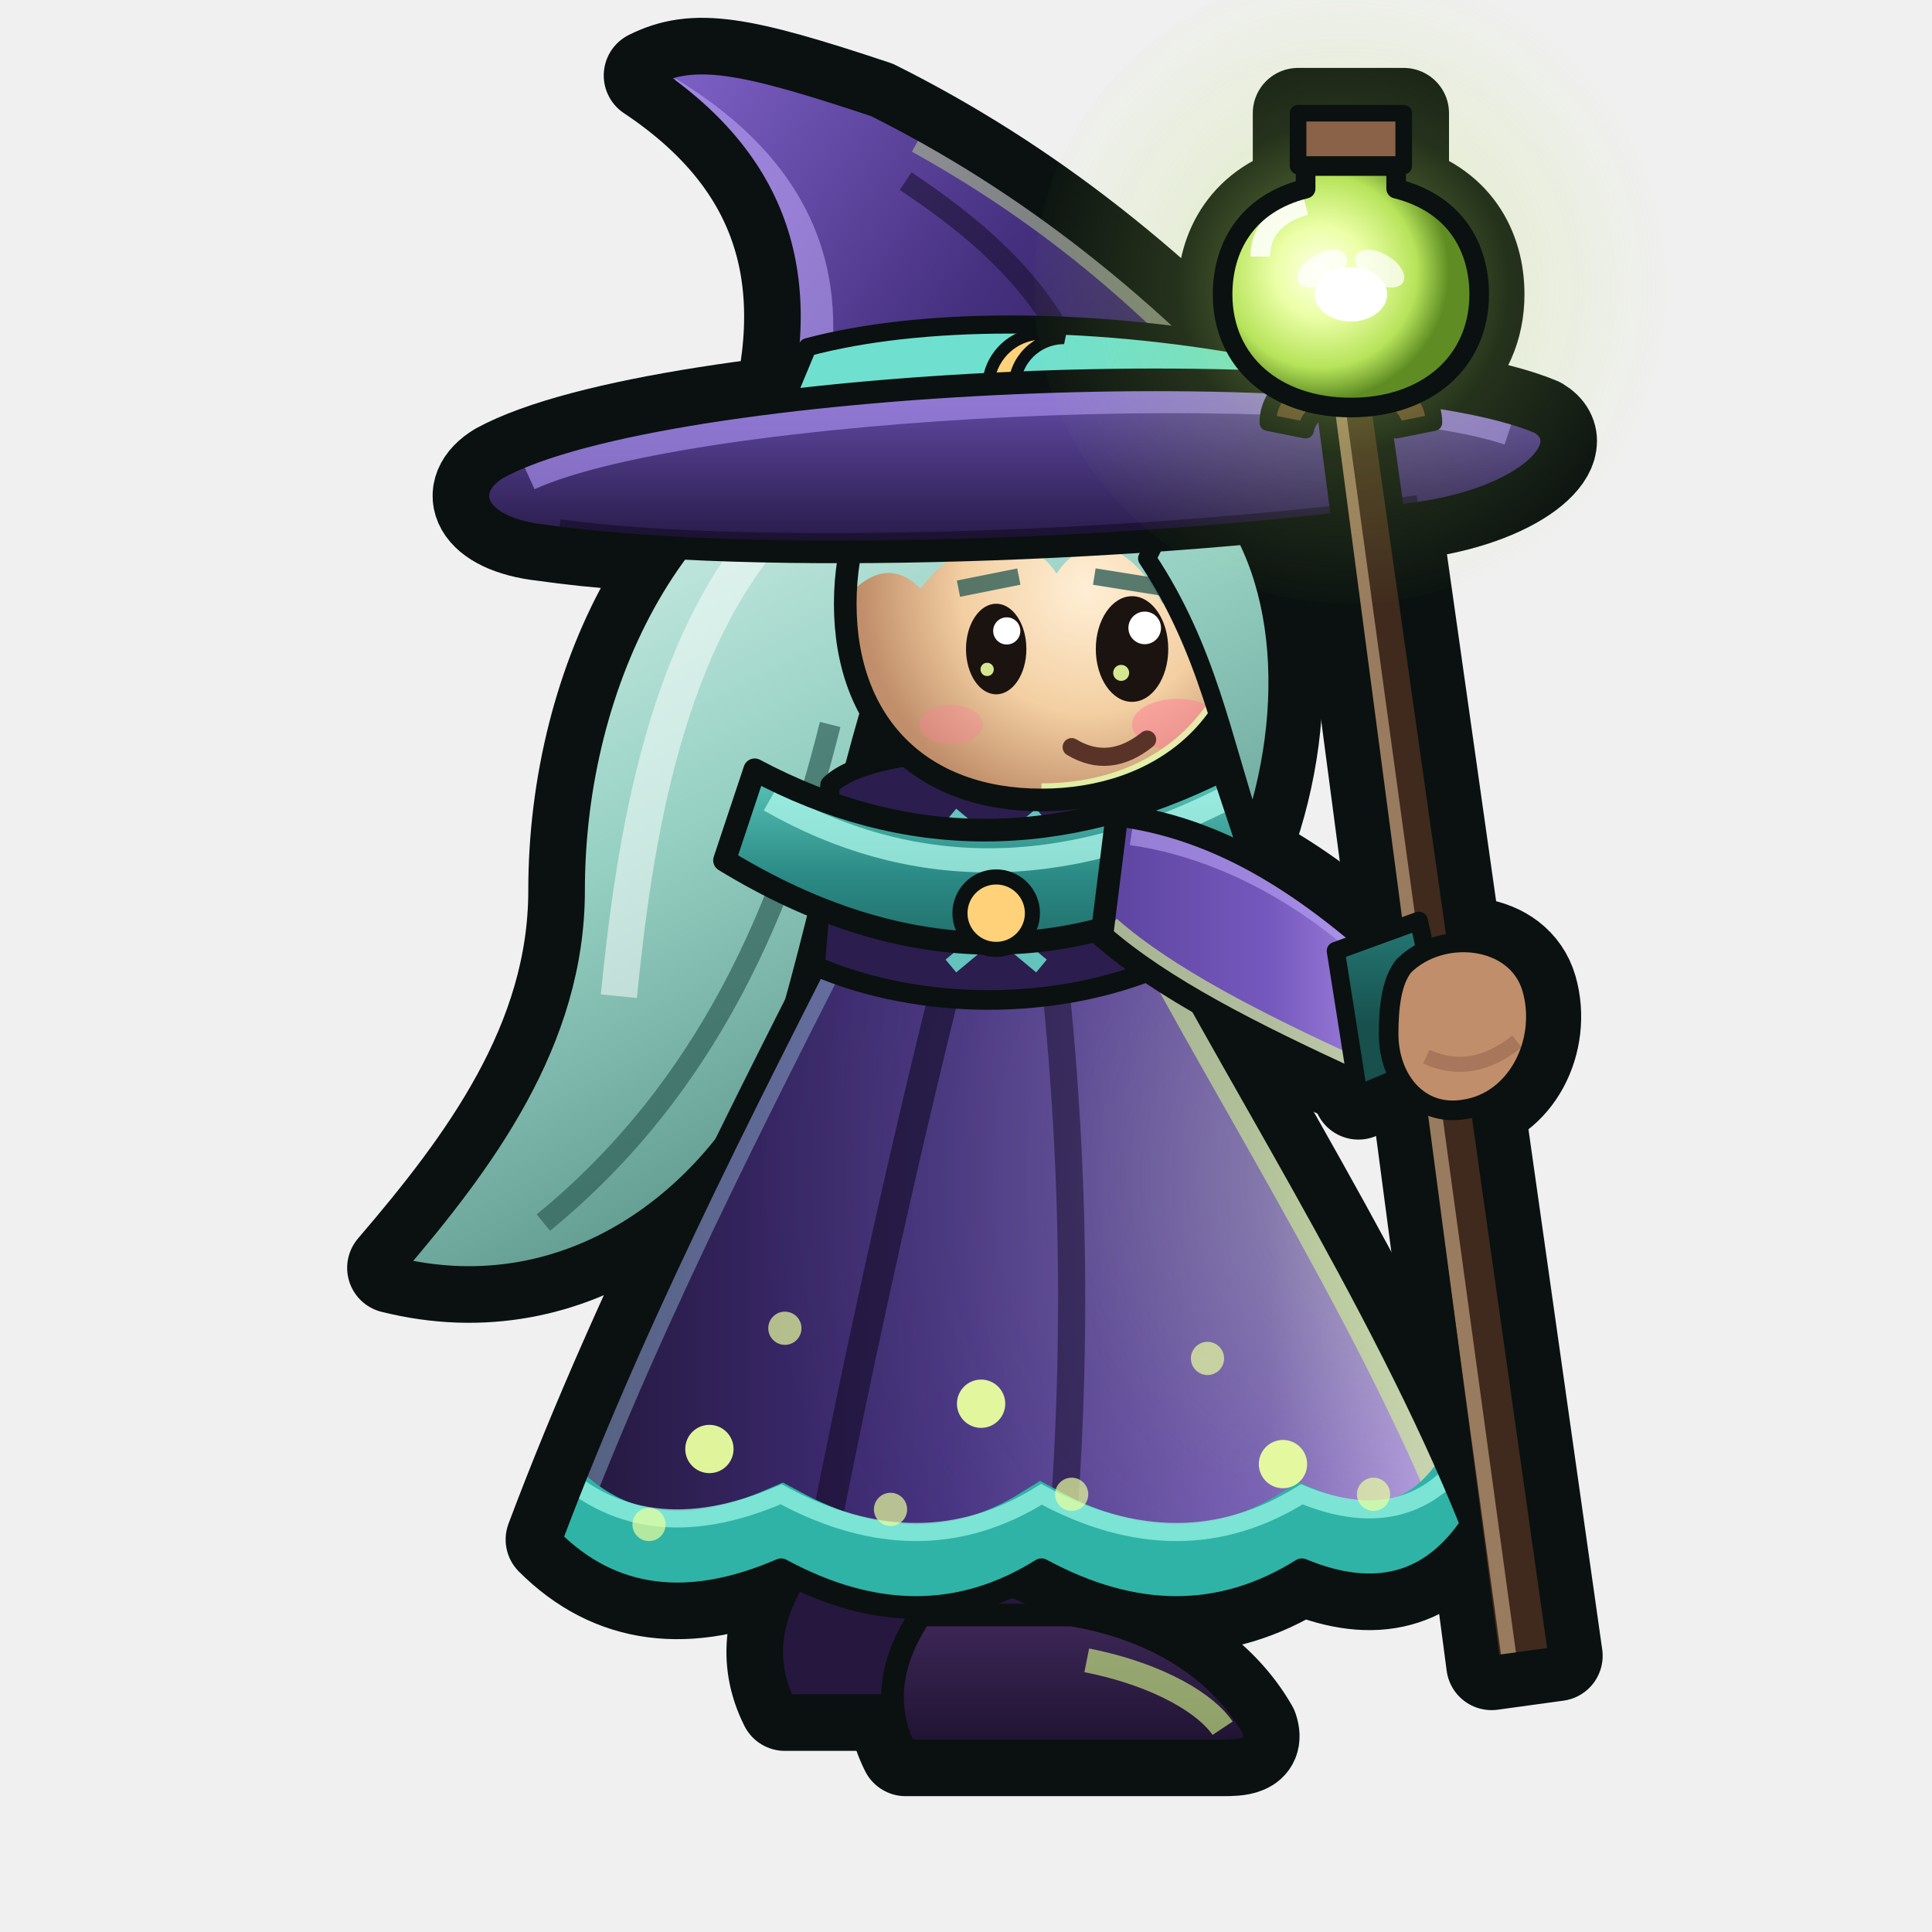
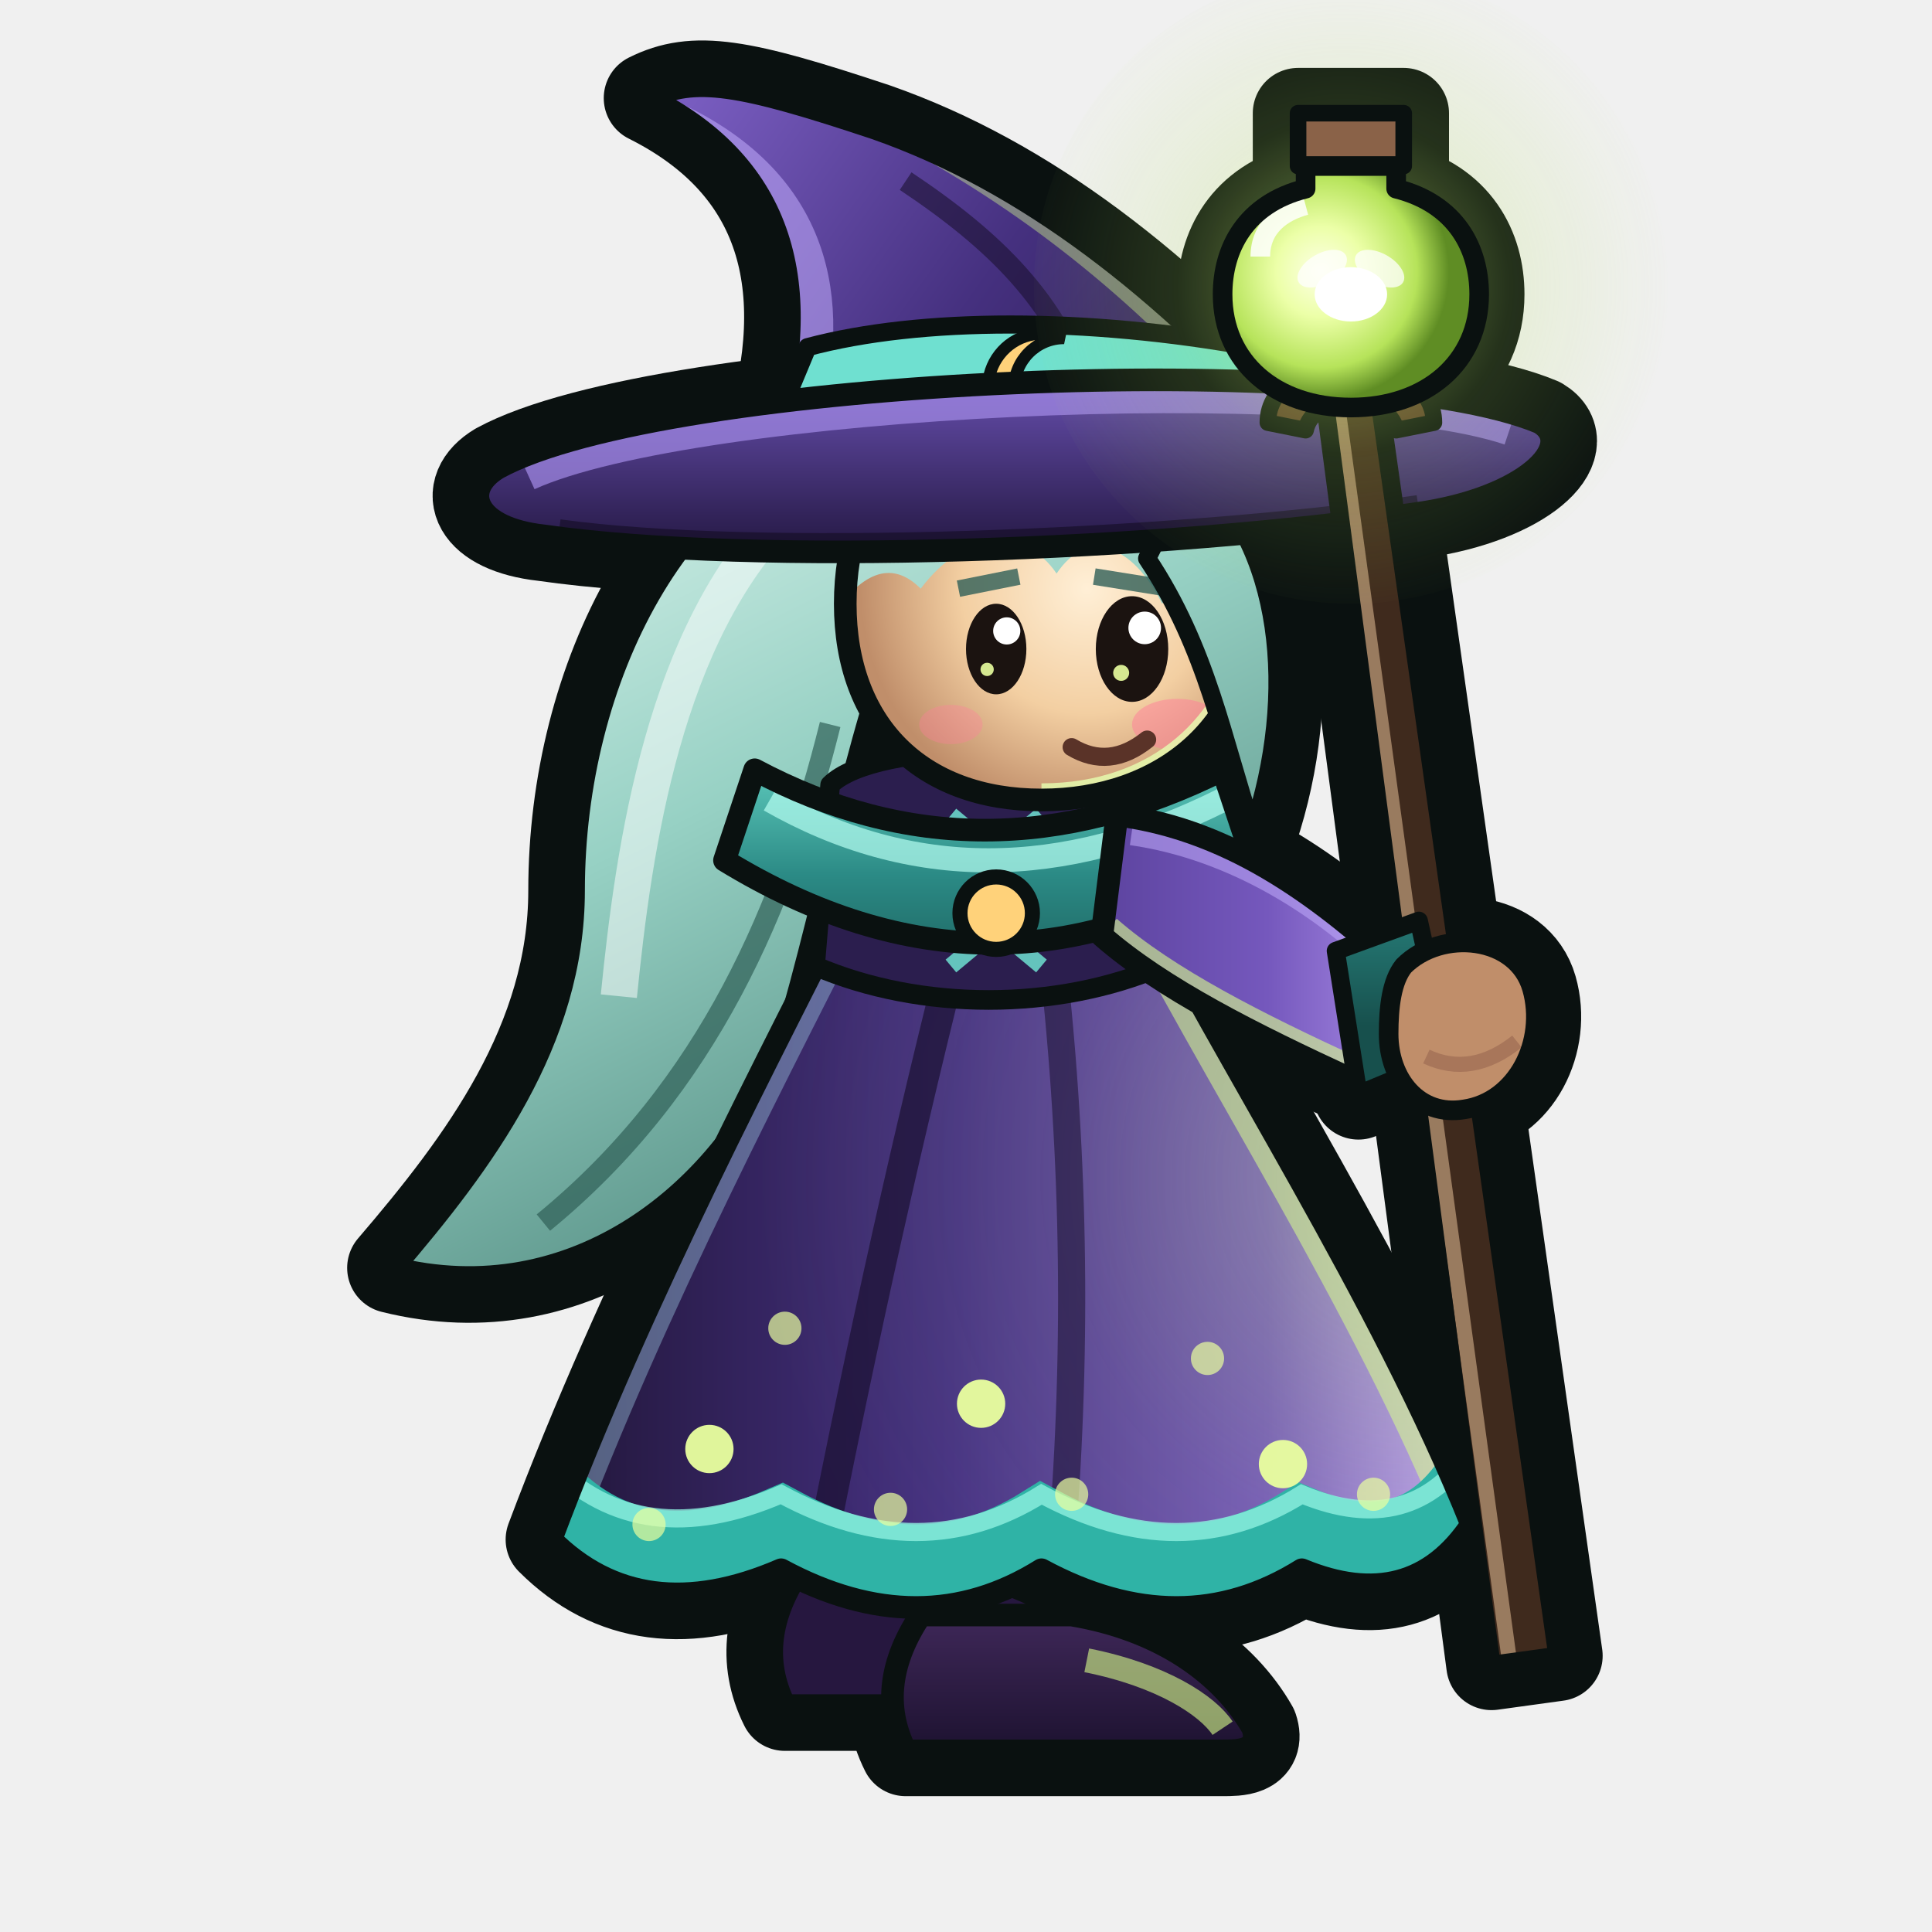
<svg xmlns="http://www.w3.org/2000/svg" viewBox="0 0 128 128" width="128" height="128">
  <defs>
    <linearGradient id="wt1-dress" gradientUnits="userSpaceOnUse" x1="36" y1="0" x2="96" y2="0">
      <stop offset="0" stop-color="#211638" />
      <stop offset="0.45" stop-color="#463184" />
      <stop offset="0.8" stop-color="#7558bd" />
      <stop offset="1" stop-color="#b99bf2" />
    </linearGradient>
    <linearGradient id="wt1-hat" gradientUnits="userSpaceOnUse" x1="44" y1="4" x2="86" y2="34">
      <stop offset="0" stop-color="#7f62c8" />
      <stop offset="0.5" stop-color="#45307f" />
      <stop offset="1" stop-color="#22163f" />
    </linearGradient>
    <linearGradient id="wt1-brim" gradientUnits="userSpaceOnUse" x1="0" y1="24" x2="0" y2="37">
      <stop offset="0" stop-color="#6d54b8" />
      <stop offset="1" stop-color="#22163f" />
    </linearGradient>
    <linearGradient id="wt1-teal" gradientUnits="userSpaceOnUse" x1="0" y1="48" x2="0" y2="68">
      <stop offset="0" stop-color="#6fe0d0" />
      <stop offset="0.5" stop-color="#2b8a85" />
      <stop offset="1" stop-color="#17504d" />
    </linearGradient>
    <linearGradient id="wt1-hair" gradientUnits="userSpaceOnUse" x1="30" y1="28" x2="60" y2="88">
      <stop offset="0" stop-color="#e2f7f1" />
      <stop offset="0.45" stop-color="#97d1c4" />
      <stop offset="1" stop-color="#467f75" />
    </linearGradient>
    <radialGradient id="wt1-skin" gradientUnits="userSpaceOnUse" cx="72" cy="39" r="15">
      <stop offset="0" stop-color="#ffefd6" />
      <stop offset="0.55" stop-color="#f3cfa2" />
      <stop offset="1" stop-color="#c08e6a" />
    </radialGradient>
    <radialGradient id="wt1-bottle" gradientUnits="userSpaceOnUse" cx="87.5" cy="18" r="8.5">
      <stop offset="0" stop-color="#fdffe6" />
      <stop offset="0.35" stop-color="#ecffa8" />
      <stop offset="0.75" stop-color="#b6e35a" />
      <stop offset="1" stop-color="#5f8d24" />
    </radialGradient>
    <radialGradient id="wt1-glow" gradientUnits="userSpaceOnUse" cx="89" cy="19" r="22">
      <stop offset="0" stop-color="#d8ff8a" stop-opacity="0.55" />
      <stop offset="0.5" stop-color="#b6e35a" stop-opacity="0.16" />
      <stop offset="1" stop-color="#b6e35a" stop-opacity="0" />
    </radialGradient>
    <radialGradient id="wt1-green" gradientUnits="userSpaceOnUse" cx="94" cy="78" r="44">
      <stop offset="0" stop-color="#c8ff7a" stop-opacity="0.3" />
      <stop offset="0.55" stop-color="#b6e35a" stop-opacity="0.08" />
      <stop offset="1" stop-color="#b6e35a" stop-opacity="0" />
    </radialGradient>
    <linearGradient id="wt1-staff" gradientUnits="userSpaceOnUse" x1="-2" y1="0" x2="2" y2="0">
      <stop offset="0" stop-color="#a37a5a" />
      <stop offset="1" stop-color="#3f2a1d" />
    </linearGradient>
    <linearGradient id="wt1-shoe" gradientUnits="userSpaceOnUse" x1="0" y1="104" x2="0" y2="116">
      <stop offset="0" stop-color="#4a2f66" />
      <stop offset="1" stop-color="#1d1230" />
    </linearGradient>
  </defs>
  <g>
    <path d="M 57 28 C 45 31 38 45 38 59 C 38 69 32 77 26 84 C 38 87 48 79 52 69 C 55 59 57 47 61 38 Z" fill="#0a1110" stroke="#0a1110" stroke-width="6" stroke-linejoin="round" stroke-linecap="round" />
    <path d="M 53 104 L 63 104 C 69 105 73 108 75 111.5 C 75.5 113 74 113 73 113 L 52 113 C 50.5 110 51 107 53 104 Z" fill="#0a1110" stroke="#0a1110" stroke-width="6" stroke-linejoin="round" stroke-linecap="round" />
    <path d="M 61 107 L 71 107 C 77 108 81 111 83 114.5 C 83.5 116 82 116 81 116 L 60 116 C 58.5 113 59 110 61 107 Z" fill="#0a1110" stroke="#0a1110" stroke-width="6" stroke-linejoin="round" stroke-linecap="round" />
    <path d="M 57 58 C 51 70 42.5 86 36.5 102 Q 42.5 108 51.75 104 Q 61 109 69 104 Q 78.25 109 86.25 104 Q 93.5 107 97.5 101 C 91.5 86 81 70 75 58 Z" fill="#0a1110" stroke="#0a1110" stroke-width="6" stroke-linejoin="round" stroke-linecap="round" />
    <path d="M 50 51 Q 65 59 81 51 L 83 57 Q 66 68 48 57 Z" fill="#0a1110" stroke="#0a1110" stroke-width="6" stroke-linejoin="round" stroke-linecap="round" />
    <path d="M 69 26 C 77 26 83 32 83 40 C 83 48 77 53 69 53 C 61 53 56 48 56 40 C 56 32 61 26 69 26 Z" fill="#0a1110" stroke="#0a1110" stroke-width="6" stroke-linejoin="round" stroke-linecap="round" />
    <path d="M 79 31 C 85 36 86 46 83 55 C 81 49 80 43 76 37 Z" fill="#0a1110" stroke="#0a1110" stroke-width="6" stroke-linejoin="round" stroke-linecap="round" />
-     <path d="M 51 29 C 54 19 52 11 43 5 C 46 3.5 49 4 58 7 C 68 12 77 19 86 29 Z" fill="#0a1110" stroke="#0a1110" stroke-width="6" stroke-linejoin="round" stroke-linecap="round" />
+     <path d="M 51 29 C 54 19 52 11 43 6.5 C 46 5 49 5.5 58 8.5 C 68 12 77 19 86 29 Z" fill="#0a1110" stroke="#0a1110" stroke-width="6" stroke-linejoin="round" stroke-linecap="round" />
    <path d="M 33 31 C 44 25 90 23 102 28 C 104.5 29.5 101 33 94 34 C 77 36.5 50 37.5 36 35.5 C 31.5 35 30.5 32.5 33 31 Z" fill="#0a1110" stroke="#0a1110" stroke-width="6" stroke-linejoin="round" stroke-linecap="round" />
    <path d="M 103.18 109.7 L 91.28 25.76 L 87.72 26.24 L 98.82 110.3 Z" fill="#0a1110" stroke="#0a1110" stroke-width="6" stroke-linejoin="round" stroke-linecap="round" />
    <path d="M 84 28 C 84 23 95 23 95 28 L 92.5 28.5 C 92 26 87 26 86.5 28.5 Z" fill="#0a1110" stroke="#0a1110" stroke-width="6" stroke-linejoin="round" stroke-linecap="round" />
    <path d="M 74 54 C 82 55 88 60 92.5 64 L 89.5 71.5 C 83 68.5 77 65.5 73 62 Z" fill="#0a1110" stroke="#0a1110" stroke-width="6" stroke-linejoin="round" stroke-linecap="round" />
    <path d="M 88.5 63 L 94 61 L 96 70 L 90 72.5 Z" fill="#0a1110" stroke="#0a1110" stroke-width="6" stroke-linejoin="round" stroke-linecap="round" />
    <path d="M 93 64 C 95.5 61.5 100.5 62 101.5 65.5 C 102.5 69 100.5 73 97 73.5 C 94 74 92 71.5 92 68.5 C 92 66.7 92.2 65 93 64 Z" fill="#0a1110" stroke="#0a1110" stroke-width="6" stroke-linejoin="round" stroke-linecap="round" />
    <path d="M 86 7.5 L 93 7.5 L 93 11 L 86 11 Z" fill="#0a1110" stroke="#0a1110" stroke-width="6" stroke-linejoin="round" stroke-linecap="round" />
    <path d="M 86.5 11 L 92.5 11 L 92.5 12.5 C 96.5 13.5 98 16.5 98 19.5 C 98 24 94.5 27 89.5 27 C 84.5 27 81 24 81 19.5 C 81 16.5 82.5 13.5 86.5 12.5 Z" fill="#0a1110" stroke="#0a1110" stroke-width="6" stroke-linejoin="round" stroke-linecap="round" />
  </g>
  <g>
    <g>
      <path d="M 57 28 C 45 31 38 45 38 59 C 38 69 32 77 26 84 C 38 87 48 79 52 69 C 55 59 57 47 61 38 Z" fill="url(#wt1-hair)" />
      <clipPath id="wt1-c0">
        <path d="M 57 28 C 45 31 38 45 38 59 C 38 69 32 77 26 84 C 38 87 48 79 52 69 C 55 59 57 47 61 38 Z" />
      </clipPath>
      <g clip-path="url(#wt1-c0)">
        <path d="M 52 34 C 44 42 42 56 41 66" fill="none" stroke="#ffffff" stroke-width="2.4" opacity="0.5" />
        <path d="M 55 48 C 52 60 47 72 36 81" fill="none" stroke="#2f5f57" stroke-width="1.4" opacity="0.7" />
      </g>
      <path d="M 57 28 C 45 31 38 45 38 59 C 38 69 32 77 26 84 C 38 87 48 79 52 69 C 55 59 57 47 61 38 Z" fill="none" stroke="#0a1110" stroke-width="1.5" stroke-linejoin="round" stroke-linecap="round" />
    </g>
    <g>
      <path d="M 53 104 L 63 104 C 69 105 73 108 75 111.5 C 75.5 113 74 113 73 113 L 52 113 C 50.5 110 51 107 53 104 Z" fill="#26173f" />
      <path d="M 53 104 L 63 104 C 69 105 73 108 75 111.5 C 75.5 113 74 113 73 113 L 52 113 C 50.5 110 51 107 53 104 Z" fill="none" stroke="#0a1110" stroke-width="1.5" stroke-linejoin="round" stroke-linecap="round" />
    </g>
    <g>
      <path d="M 61 107 L 71 107 C 77 108 81 111 83 114.5 C 83.5 116 82 116 81 116 L 60 116 C 58.5 113 59 110 61 107 Z" fill="url(#wt1-shoe)" />
      <clipPath id="wt1-c2">
        <path d="M 61 107 L 71 107 C 77 108 81 111 83 114.5 C 83.5 116 82 116 81 116 L 60 116 C 58.5 113 59 110 61 107 Z" />
      </clipPath>
      <g clip-path="url(#wt1-c2)">
        <path d="M 72 110 C 77 111 80 113 81 114.5" fill="none" stroke="#d8ff8a" stroke-width="1.6" opacity="0.6" />
      </g>
      <path d="M 61 107 L 71 107 C 77 108 81 111 83 114.5 C 83.5 116 82 116 81 116 L 60 116 C 58.5 113 59 110 61 107 Z" fill="none" stroke="#0a1110" stroke-width="1.5" stroke-linejoin="round" stroke-linecap="round" />
    </g>
    <g>
      <path d="M 57 58 C 51 70 42.5 86 36.5 102 Q 42.5 108 51.75 104 Q 61 109 69 104 Q 78.25 109 86.25 104 Q 93.5 107 97.5 101 C 91.5 86 81 70 75 58 Z" fill="url(#wt1-dress)" />
      <clipPath id="wt1-c3">
        <path d="M 57 58 C 51 70 42.5 86 36.5 102 Q 42.5 108 51.75 104 Q 61 109 69 104 Q 78.25 109 86.25 104 Q 93.5 107 97.5 101 C 91.5 86 81 70 75 58 Z" />
      </clipPath>
      <g clip-path="url(#wt1-c3)">
        <rect x="40" y="58" width="70" height="60" fill="url(#wt1-green)" />
        <path d="M 63 64 Q 58 84 53.75 106" fill="none" stroke="#1a1030" stroke-width="2" opacity="0.7" />
        <path d="M 70 66 Q 72 86 70 106" fill="none" stroke="#1a1030" stroke-width="1.8" opacity="0.55" />
        <path d="M 75 58 C 81 70 91.5 86 97.5 101" fill="none" stroke="#d8ff8a" stroke-width="4" opacity="0.55" />
        <path d="M 57 58 C 51 70 42.5 86 36.5 102" fill="none" stroke="#9fd0e6" stroke-width="3.5" opacity="0.4" />
        <path d="M 36.5 102 Q 42.5 108 51.75 104 Q 61 109 69 104 Q 78.25 109 86.25 104 Q 93.5 107 97.5 101" fill="none" stroke="#2fb3a6" stroke-width="5" transform="translate(0 -3)" />
        <path d="M 36.5 102 Q 42.5 108 51.75 104 Q 61 109 69 104 Q 78.25 109 86.25 104 Q 93.5 107 97.5 101" fill="none" stroke="#8ff0e0" stroke-width="1.2" opacity="0.8" transform="translate(0 -5)" />
        <circle cx="47" cy="96" r="1.6" fill="#e9ff9e" opacity="0.95" />
        <circle cx="59" cy="100" r="1.1" fill="#e9ff9e" opacity="0.7" />
        <circle cx="71" cy="99" r="1.1" fill="#e9ff9e" opacity="0.7" />
        <circle cx="85" cy="97" r="1.6" fill="#e9ff9e" opacity="0.95" />
        <circle cx="52" cy="88" r="1.1" fill="#e9ff9e" opacity="0.7" />
        <circle cx="80" cy="90" r="1.1" fill="#e9ff9e" opacity="0.7" />
        <circle cx="65" cy="93" r="1.6" fill="#e9ff9e" opacity="0.95" />
        <circle cx="91" cy="99" r="1.1" fill="#e9ff9e" opacity="0.7" />
        <circle cx="43" cy="101" r="1.1" fill="#e9ff9e" opacity="0.7" />
      </g>
      <path d="M 57 58 C 51 70 42.5 86 36.5 102 Q 42.5 108 51.75 104 Q 61 109 69 104 Q 78.25 109 86.25 104 Q 93.5 107 97.5 101 C 91.5 86 81 70 75 58 Z" fill="none" stroke="#0a1110" stroke-width="1.5" stroke-linejoin="round" stroke-linecap="round" />
    </g>
    <g>
      <path d="M 55 52 C 58 49 72 49 76 52 L 77 64 C 70 67 61 67 54 64 Z" fill="#2b1e4e" />
      <clipPath id="wt1-c4">
        <path d="M 55 52 C 58 49 72 49 76 52 L 77 64 C 70 67 61 67 54 64 Z" />
      </clipPath>
      <g clip-path="url(#wt1-c4)">
        <path d="M 63 54 L 69 59 M 69 54 L 63 59 M 63 59 L 69 64 M 69 59 L 63 64" stroke="#6fe0d0" stroke-width="1.1" opacity="0.85" />
        <path d="M 76 53 L 77 64" stroke="#d8ff8a" stroke-width="2" opacity="0.5" />
      </g>
      <path d="M 55 52 C 58 49 72 49 76 52 L 77 64 C 70 67 61 67 54 64 Z" fill="none" stroke="#0a1110" stroke-width="1.3" stroke-linejoin="round" stroke-linecap="round" />
    </g>
    <g>
      <path d="M 50 51 Q 65 59 81 51 L 83 57 Q 66 68 48 57 Z" fill="url(#wt1-teal)" />
      <clipPath id="wt1-c5">
        <path d="M 50 51 Q 65 59 81 51 L 83 57 Q 66 68 48 57 Z" />
      </clipPath>
      <g clip-path="url(#wt1-c5)">
        <path d="M 51 53 Q 65 61 81 53" fill="none" stroke="#b6fff2" stroke-width="1.6" opacity="0.7" />
      </g>
      <path d="M 50 51 Q 65 59 81 51 L 83 57 Q 66 68 48 57 Z" fill="none" stroke="#0a1110" stroke-width="1.5" stroke-linejoin="round" stroke-linecap="round" />
      <circle cx="66" cy="60.5" r="2.4" fill="#ffd27a" stroke="#0a1110" stroke-width="1" />
    </g>
    <g>
      <path d="M 69 26 C 77 26 83 32 83 40 C 83 48 77 53 69 53 C 61 53 56 48 56 40 C 56 32 61 26 69 26 Z" fill="url(#wt1-skin)" />
      <clipPath id="wt1-c6">
        <path d="M 69 26 C 77 26 83 32 83 40 C 83 48 77 53 69 53 C 61 53 56 48 56 40 C 56 32 61 26 69 26 Z" />
      </clipPath>
      <g clip-path="url(#wt1-c6)">
        <path d="M 55 39 C 58 30 70 27 84 34 C 81 36 79 37 77 40 C 75 36 72 35 70 38 C 68 35 64 35 61 39 C 59 37 57 38 55 41 Z" fill="url(#wt1-hair)" />
        <ellipse cx="66" cy="43" rx="2" ry="3" fill="#1b1310" />
        <circle cx="66.7" cy="41.8" r="0.9" fill="#ffffff" />
        <circle cx="65.4" cy="44.35" r="0.44" fill="#e9ff9e" opacity="0.9" />
        <ellipse cx="75" cy="43" rx="2.4" ry="3.5" fill="#1b1310" />
        <circle cx="75.84" cy="41.6" r="1.08" fill="#ffffff" />
        <circle cx="74.28" cy="44.58" r="0.53" fill="#e9ff9e" opacity="0.9" />
        <path d="M 63.5 39 L 67.5 38.2 M 72.5 38.2 L 77.5 39" stroke="#2f5f57" stroke-width="1.1" opacity="0.8" />
        <ellipse cx="78" cy="48" rx="3" ry="1.7" fill="#ff7d9a" opacity="0.5" />
        <ellipse cx="63" cy="48" rx="2.1" ry="1.3" fill="#ff7d9a" opacity="0.35" />
        <path d="M 71 49.5 Q 73.5 51 76 49" fill="none" stroke="#5a3328" stroke-width="1.2" stroke-linecap="round" />
        <path d="M 83 42 C 82 48 77 53 69 53" fill="none" stroke="#e6ffb0" stroke-width="2.2" opacity="0.8" />
      </g>
      <path d="M 69 26 C 77 26 83 32 83 40 C 83 48 77 53 69 53 C 61 53 56 48 56 40 C 56 32 61 26 69 26 Z" fill="none" stroke="#0a1110" stroke-width="1.5" stroke-linejoin="round" stroke-linecap="round" />
    </g>
    <g>
      <path d="M 79 31 C 85 36 86 46 83 55 C 81 49 80 43 76 37 Z" fill="url(#wt1-hair)" />
      <path d="M 79 31 C 85 36 86 46 83 55 C 81 49 80 43 76 37 Z" fill="none" stroke="#0a1110" stroke-width="1.2" stroke-linejoin="round" stroke-linecap="round" />
    </g>
    <g>
-       <path d="M 51 29 C 54 19 52 11 43 5 C 46 3.5 49 4 58 7 C 68 12 77 19 86 29 Z" fill="url(#wt1-hat)" />
+       <path d="M 51 29 C 54 19 52 11 43 6.5 C 46 5 49 5.5 58 8.5 C 68 12 77 19 86 29 Z" fill="url(#wt1-hat)" />
      <clipPath id="wt1-c8">
-         <path d="M 51 29 C 54 19 52 11 43 5 C 46 3.5 49 4 58 7 C 68 12 77 19 86 29 Z" />
+         <path d="M 51 29 C 54 19 52 11 43 6.5 C 46 5 49 5.5 58 8.5 C 68 12 77 19 86 29 Z" />
      </clipPath>
      <g clip-path="url(#wt1-c8)">
-         <path d="M 53 27 C 55 19 53 12 44 6.5" fill="none" stroke="#b9a3f5" stroke-width="3" opacity="0.6" />
+         <path d="M 53 27 C 55 19 53 12 44 8" fill="none" stroke="#b9a3f5" stroke-width="3" opacity="0.6" />
        <path d="M 60 12 C 66 16 70 20 72 26" fill="none" stroke="#1a1030" stroke-width="1.4" opacity="0.6" />
        <path d="M 84 28 C 77 20 70 14 61 9" fill="none" stroke="#d8ff8a" stroke-width="2.4" opacity="0.4" />
      </g>
-       <path d="M 51 29 C 54 19 52 11 43 5 C 46 3.5 49 4 58 7 C 68 12 77 19 86 29 Z" fill="none" stroke="#0a1110" stroke-width="1.5" stroke-linejoin="round" stroke-linecap="round" />
+       <path d="M 51 29 C 54 19 52 11 43 6.5 C 46 5 49 5.5 58 8.5 C 68 12 77 19 86 29 Z" fill="none" stroke="#0a1110" stroke-width="1.5" stroke-linejoin="round" stroke-linecap="round" />
    </g>
    <g>
      <path d="M 51 29 L 86 29 L 83 23 C 72 21 61 21 53.5 23 Z" fill="url(#wt1-teal)" />
      <clipPath id="wt1-c9">
        <path d="M 51 29 L 86 29 L 83 23 C 72 21 61 21 53.5 23 Z" />
      </clipPath>
      <g clip-path="url(#wt1-c9)">
        <path d="M 70.5 22.4 A 3.6 3.6 0 1 0 70.5 29 A 2.6 2.6 0 1 1 70.5 22.4 Z" fill="#ffd27a" stroke="#0a1110" stroke-width="0.8" />
      </g>
      <path d="M 51 29 L 86 29 L 83 23 C 72 21 61 21 53.5 23 Z" fill="none" stroke="#0a1110" stroke-width="1.2" stroke-linejoin="round" stroke-linecap="round" />
    </g>
    <g>
      <path d="M 33 31 C 44 25 90 23 102 28 C 104.5 29.5 101 33 94 34 C 77 36.5 50 37.5 36 35.5 C 31.5 35 30.5 32.5 33 31 Z" fill="url(#wt1-brim)" />
      <clipPath id="wt1-c10">
        <path d="M 33 31 C 44 25 90 23 102 28 C 104.5 29.5 101 33 94 34 C 77 36.5 50 37.5 36 35.5 C 31.5 35 30.5 32.5 33 31 Z" />
      </clipPath>
      <g clip-path="url(#wt1-c10)">
        <path d="M 35 31.5 C 46 26.5 88 24.5 100 28.5" fill="none" stroke="#a48be8" stroke-width="2" opacity="0.7" />
        <path d="M 94 33.8 C 77 36.2 50 37.2 37 35.4" fill="none" stroke="#120b22" stroke-width="2" opacity="0.6" />
      </g>
      <path d="M 33 31 C 44 25 90 23 102 28 C 104.5 29.5 101 33 94 34 C 77 36.5 50 37.5 36 35.5 C 31.5 35 30.5 32.5 33 31 Z" fill="none" stroke="#0a1110" stroke-width="1.5" stroke-linejoin="round" stroke-linecap="round" />
    </g>
    <g>
      <path d="M 103.18 109.7 L 91.28 25.76 L 87.72 26.24 L 98.82 110.3 Z" fill="url(#wt1-staff)" />
      <clipPath id="wt1-c11">
        <path d="M 103.18 109.7 L 91.28 25.76 L 87.72 26.24 L 98.82 110.3 Z" />
      </clipPath>
      <g clip-path="url(#wt1-c11)">
        <path d="M 100 110 L 88.5 26" stroke="#d6b08a" stroke-width="1" opacity="0.6" />
      </g>
      <path d="M 103.18 109.7 L 91.28 25.76 L 87.72 26.24 L 98.82 110.3 Z" fill="none" stroke="#0a1110" stroke-width="1.2" stroke-linejoin="round" stroke-linecap="round" />
    </g>
    <g>
      <path d="M 84 28 C 84 23 95 23 95 28 L 92.5 28.5 C 92 26 87 26 86.5 28.5 Z" fill="#5a3d2a" />
      <path d="M 84 28 C 84 23 95 23 95 28 L 92.5 28.5 C 92 26 87 26 86.5 28.5 Z" fill="none" stroke="#0a1110" stroke-width="1.1" stroke-linejoin="round" stroke-linecap="round" />
    </g>
    <g>
      <path d="M 74 54 C 82 55 88 60 92.5 64 L 89.5 71.5 C 83 68.5 77 65.5 73 62 Z" fill="url(#wt1-dress)" />
      <clipPath id="wt1-c13">
        <path d="M 74 54 C 82 55 88 60 92.5 64 L 89.5 71.5 C 83 68.5 77 65.5 73 62 Z" />
      </clipPath>
      <g clip-path="url(#wt1-c13)">
        <path d="M 73 62 C 77 65.5 83 68.5 89.5 71.5" fill="none" stroke="#d8ff8a" stroke-width="3" opacity="0.6" />
        <path d="M 75 55 C 82 56 88 60 92 64" fill="none" stroke="#b9a3f5" stroke-width="2" opacity="0.6" />
      </g>
      <path d="M 74 54 C 82 55 88 60 92.5 64 L 89.5 71.5 C 83 68.5 77 65.5 73 62 Z" fill="none" stroke="#0a1110" stroke-width="1.5" stroke-linejoin="round" stroke-linecap="round" />
    </g>
    <g>
      <path d="M 88.5 63 L 94 61 L 96 70 L 90 72.5 Z" fill="url(#wt1-teal)" />
      <path d="M 88.5 63 L 94 61 L 96 70 L 90 72.5 Z" fill="none" stroke="#0a1110" stroke-width="1.2" stroke-linejoin="round" stroke-linecap="round" />
    </g>
    <g>
      <path d="M 93 64 C 95.5 61.5 100.5 62 101.5 65.5 C 102.5 69 100.5 73 97 73.5 C 94 74 92 71.5 92 68.5 C 92 66.7 92.2 65 93 64 Z" fill="url(#wt1-skin)" />
      <clipPath id="wt1-c15">
        <path d="M 93 64 C 95.5 61.5 100.5 62 101.5 65.5 C 102.5 69 100.5 73 97 73.5 C 94 74 92 71.5 92 68.5 C 92 66.7 92.2 65 93 64 Z" />
      </clipPath>
      <g clip-path="url(#wt1-c15)">
        <path d="M 94.5 70 Q 97.5 71.4 100.5 69" fill="none" stroke="#a8765a" stroke-width="1" />
      </g>
      <path d="M 93 64 C 95.5 61.5 100.5 62 101.5 65.5 C 102.5 69 100.5 73 97 73.5 C 94 74 92 71.5 92 68.5 C 92 66.7 92.2 65 93 64 Z" fill="none" stroke="#0a1110" stroke-width="1.3" stroke-linejoin="round" stroke-linecap="round" />
    </g>
    <g>
      <path d="M 68.5 19 A 21 21 0 1 0 110.5 19 A 21 21 0 1 0 68.5 19 Z" fill="url(#wt1-glow)" />
    </g>
    <g>
      <path d="M 86 7.5 L 93 7.5 L 93 11 L 86 11 Z" fill="#8a6248" />
      <path d="M 86 7.5 L 93 7.5 L 93 11 L 86 11 Z" fill="none" stroke="#0a1110" stroke-width="1.1" stroke-linejoin="round" stroke-linecap="round" />
    </g>
    <g>
      <path d="M 86.5 11 L 92.5 11 L 92.5 12.5 C 96.5 13.5 98 16.5 98 19.5 C 98 24 94.5 27 89.5 27 C 84.5 27 81 24 81 19.5 C 81 16.5 82.5 13.5 86.5 12.5 Z" fill="url(#wt1-bottle)" />
      <clipPath id="wt1-c18">
        <path d="M 86.5 11 L 92.5 11 L 92.5 12.5 C 96.5 13.5 98 16.5 98 19.5 C 98 24 94.5 27 89.5 27 C 84.5 27 81 24 81 19.5 C 81 16.5 82.5 13.5 86.5 12.5 Z" />
      </clipPath>
      <g clip-path="url(#wt1-c18)">
        <ellipse cx="89.5" cy="19.5" rx="2.4" ry="1.8" fill="#ffffff" />
        <ellipse cx="87.6" cy="17.8" rx="1.8" ry="1" fill="#ffffff" opacity="0.75" transform="rotate(-30 87.6 17.8)" />
        <ellipse cx="91.4" cy="17.8" rx="1.8" ry="1" fill="#ffffff" opacity="0.75" transform="rotate(30 91.4 17.8)" />
        <path d="M 83.5 17 C 83.5 15 85 14 86.5 13.6" fill="none" stroke="#ffffff" stroke-width="1.3" opacity="0.85" />
      </g>
      <path d="M 86.5 11 L 92.5 11 L 92.5 12.5 C 96.5 13.5 98 16.5 98 19.5 C 98 24 94.5 27 89.5 27 C 84.5 27 81 24 81 19.5 C 81 16.5 82.5 13.5 86.5 12.5 Z" fill="none" stroke="#0a1110" stroke-width="1.3" stroke-linejoin="round" stroke-linecap="round" />
    </g>
  </g>
</svg>
